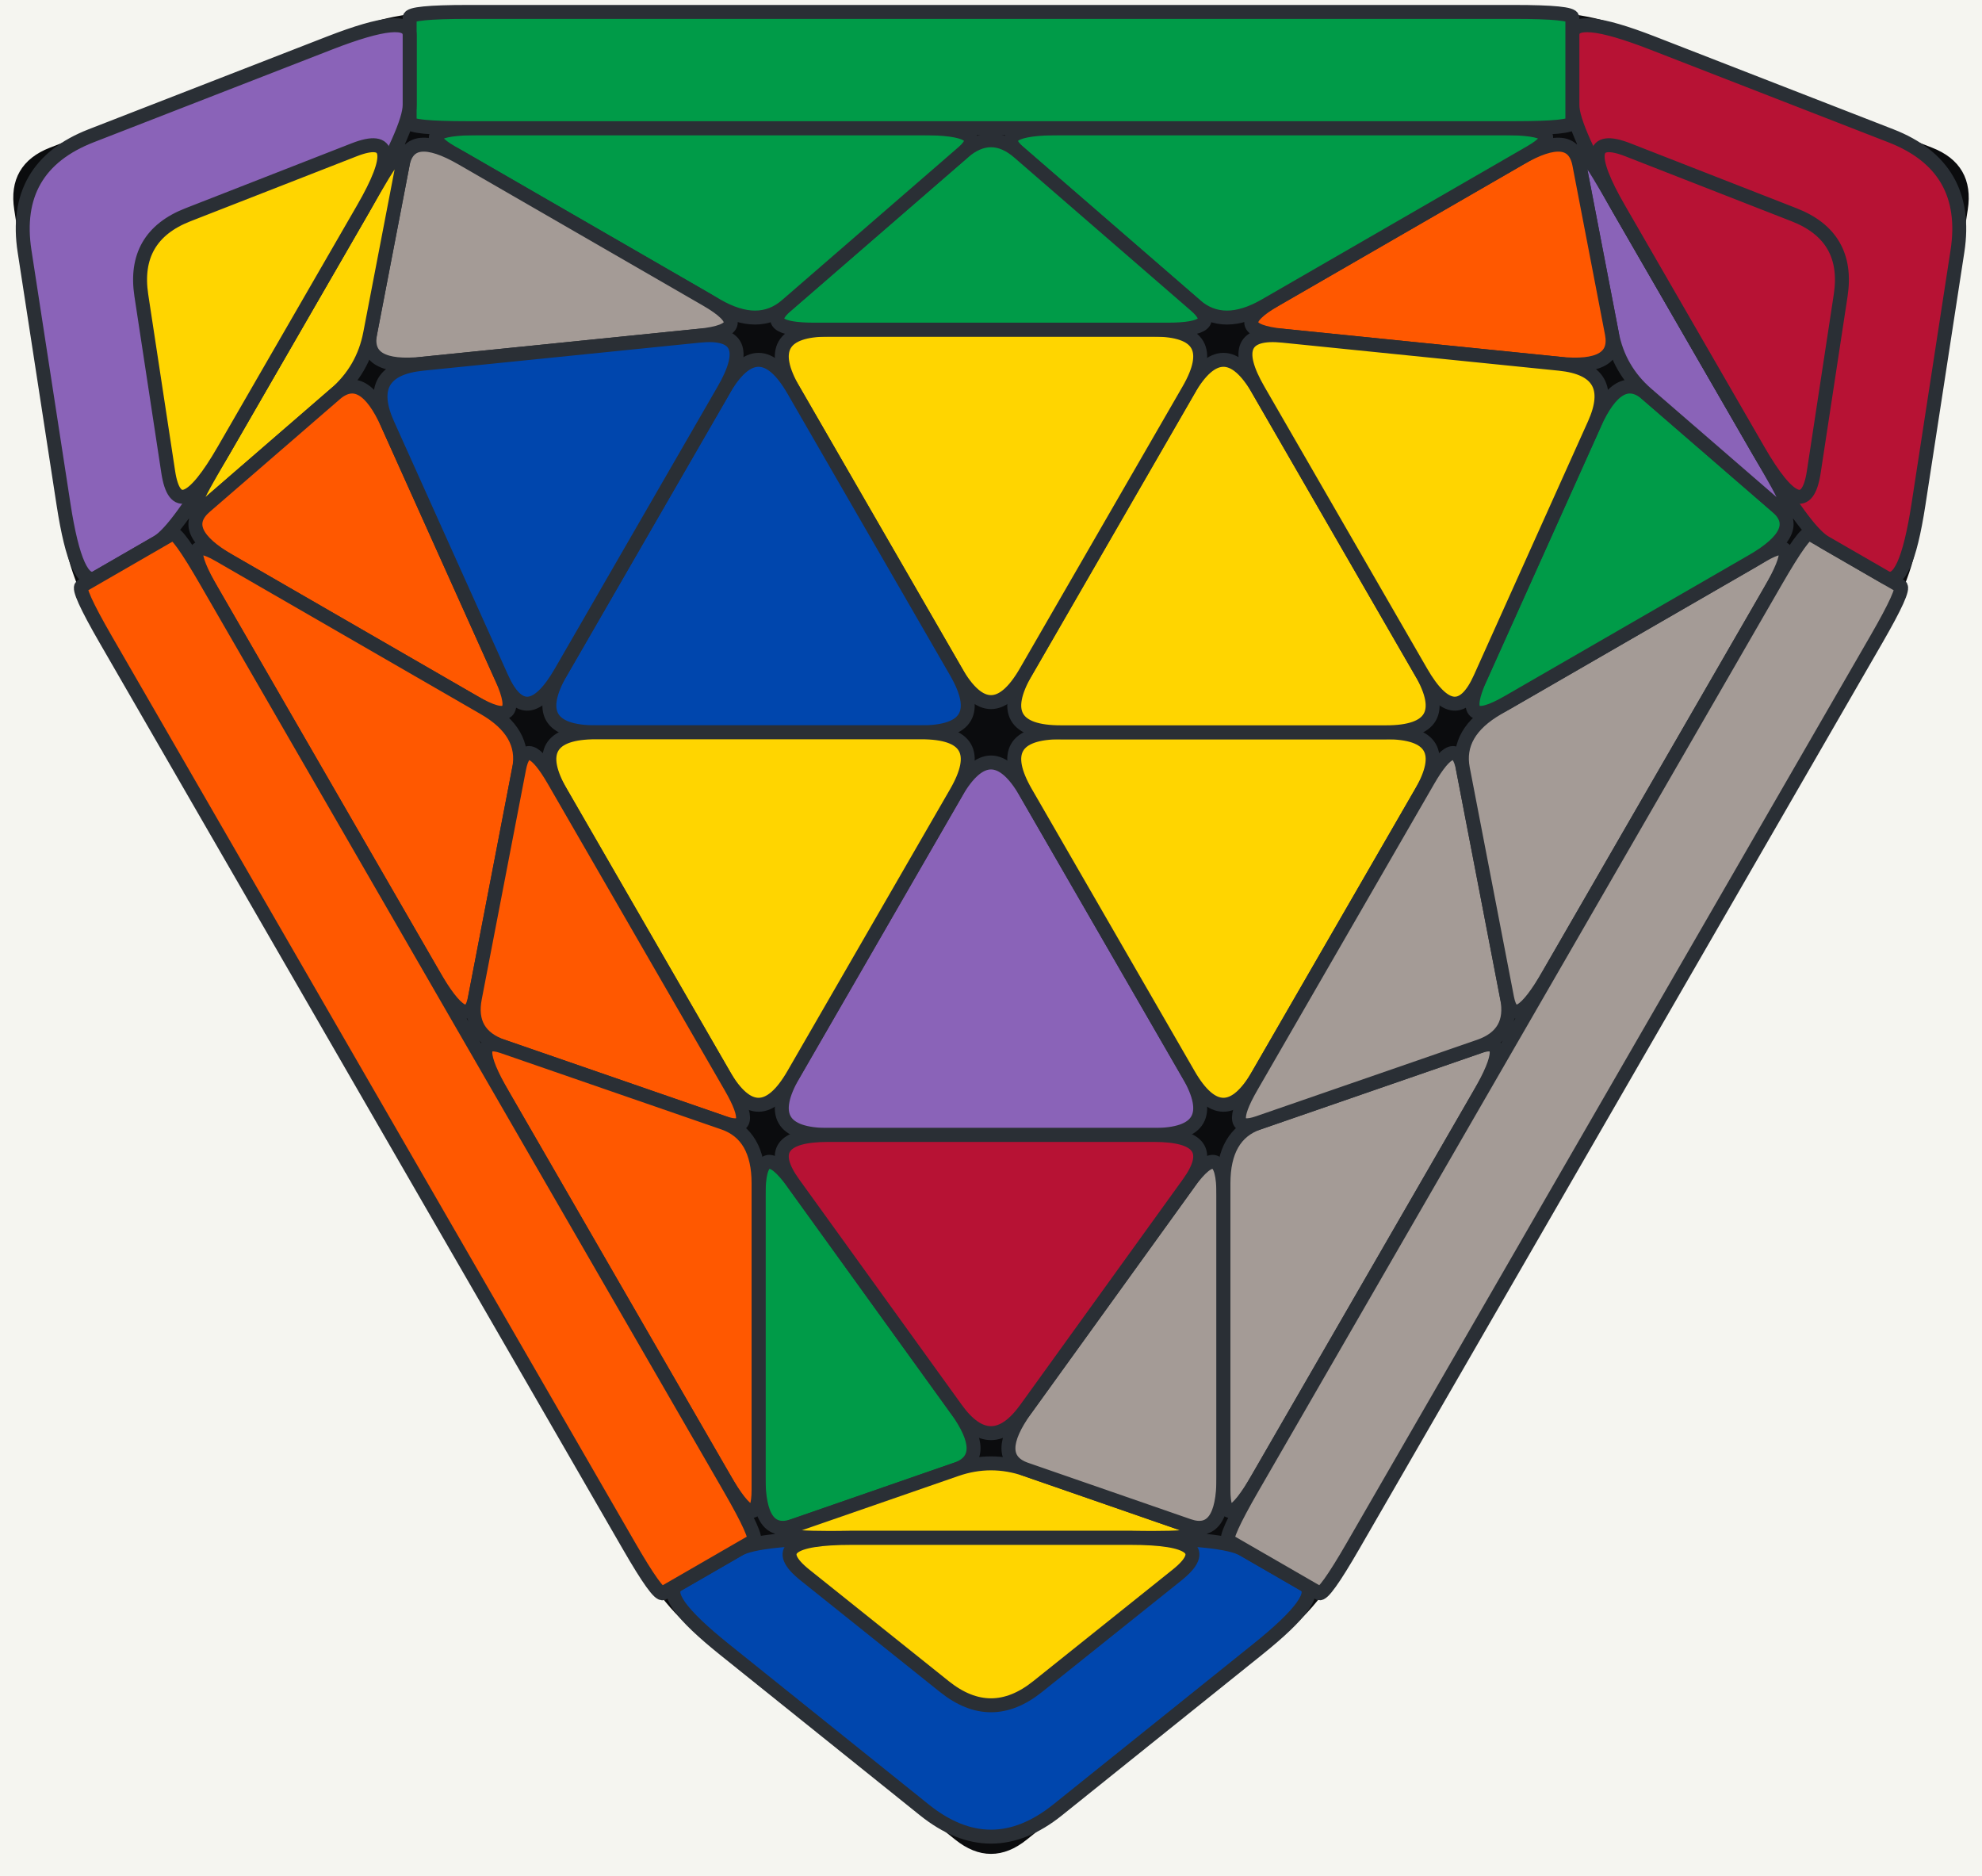
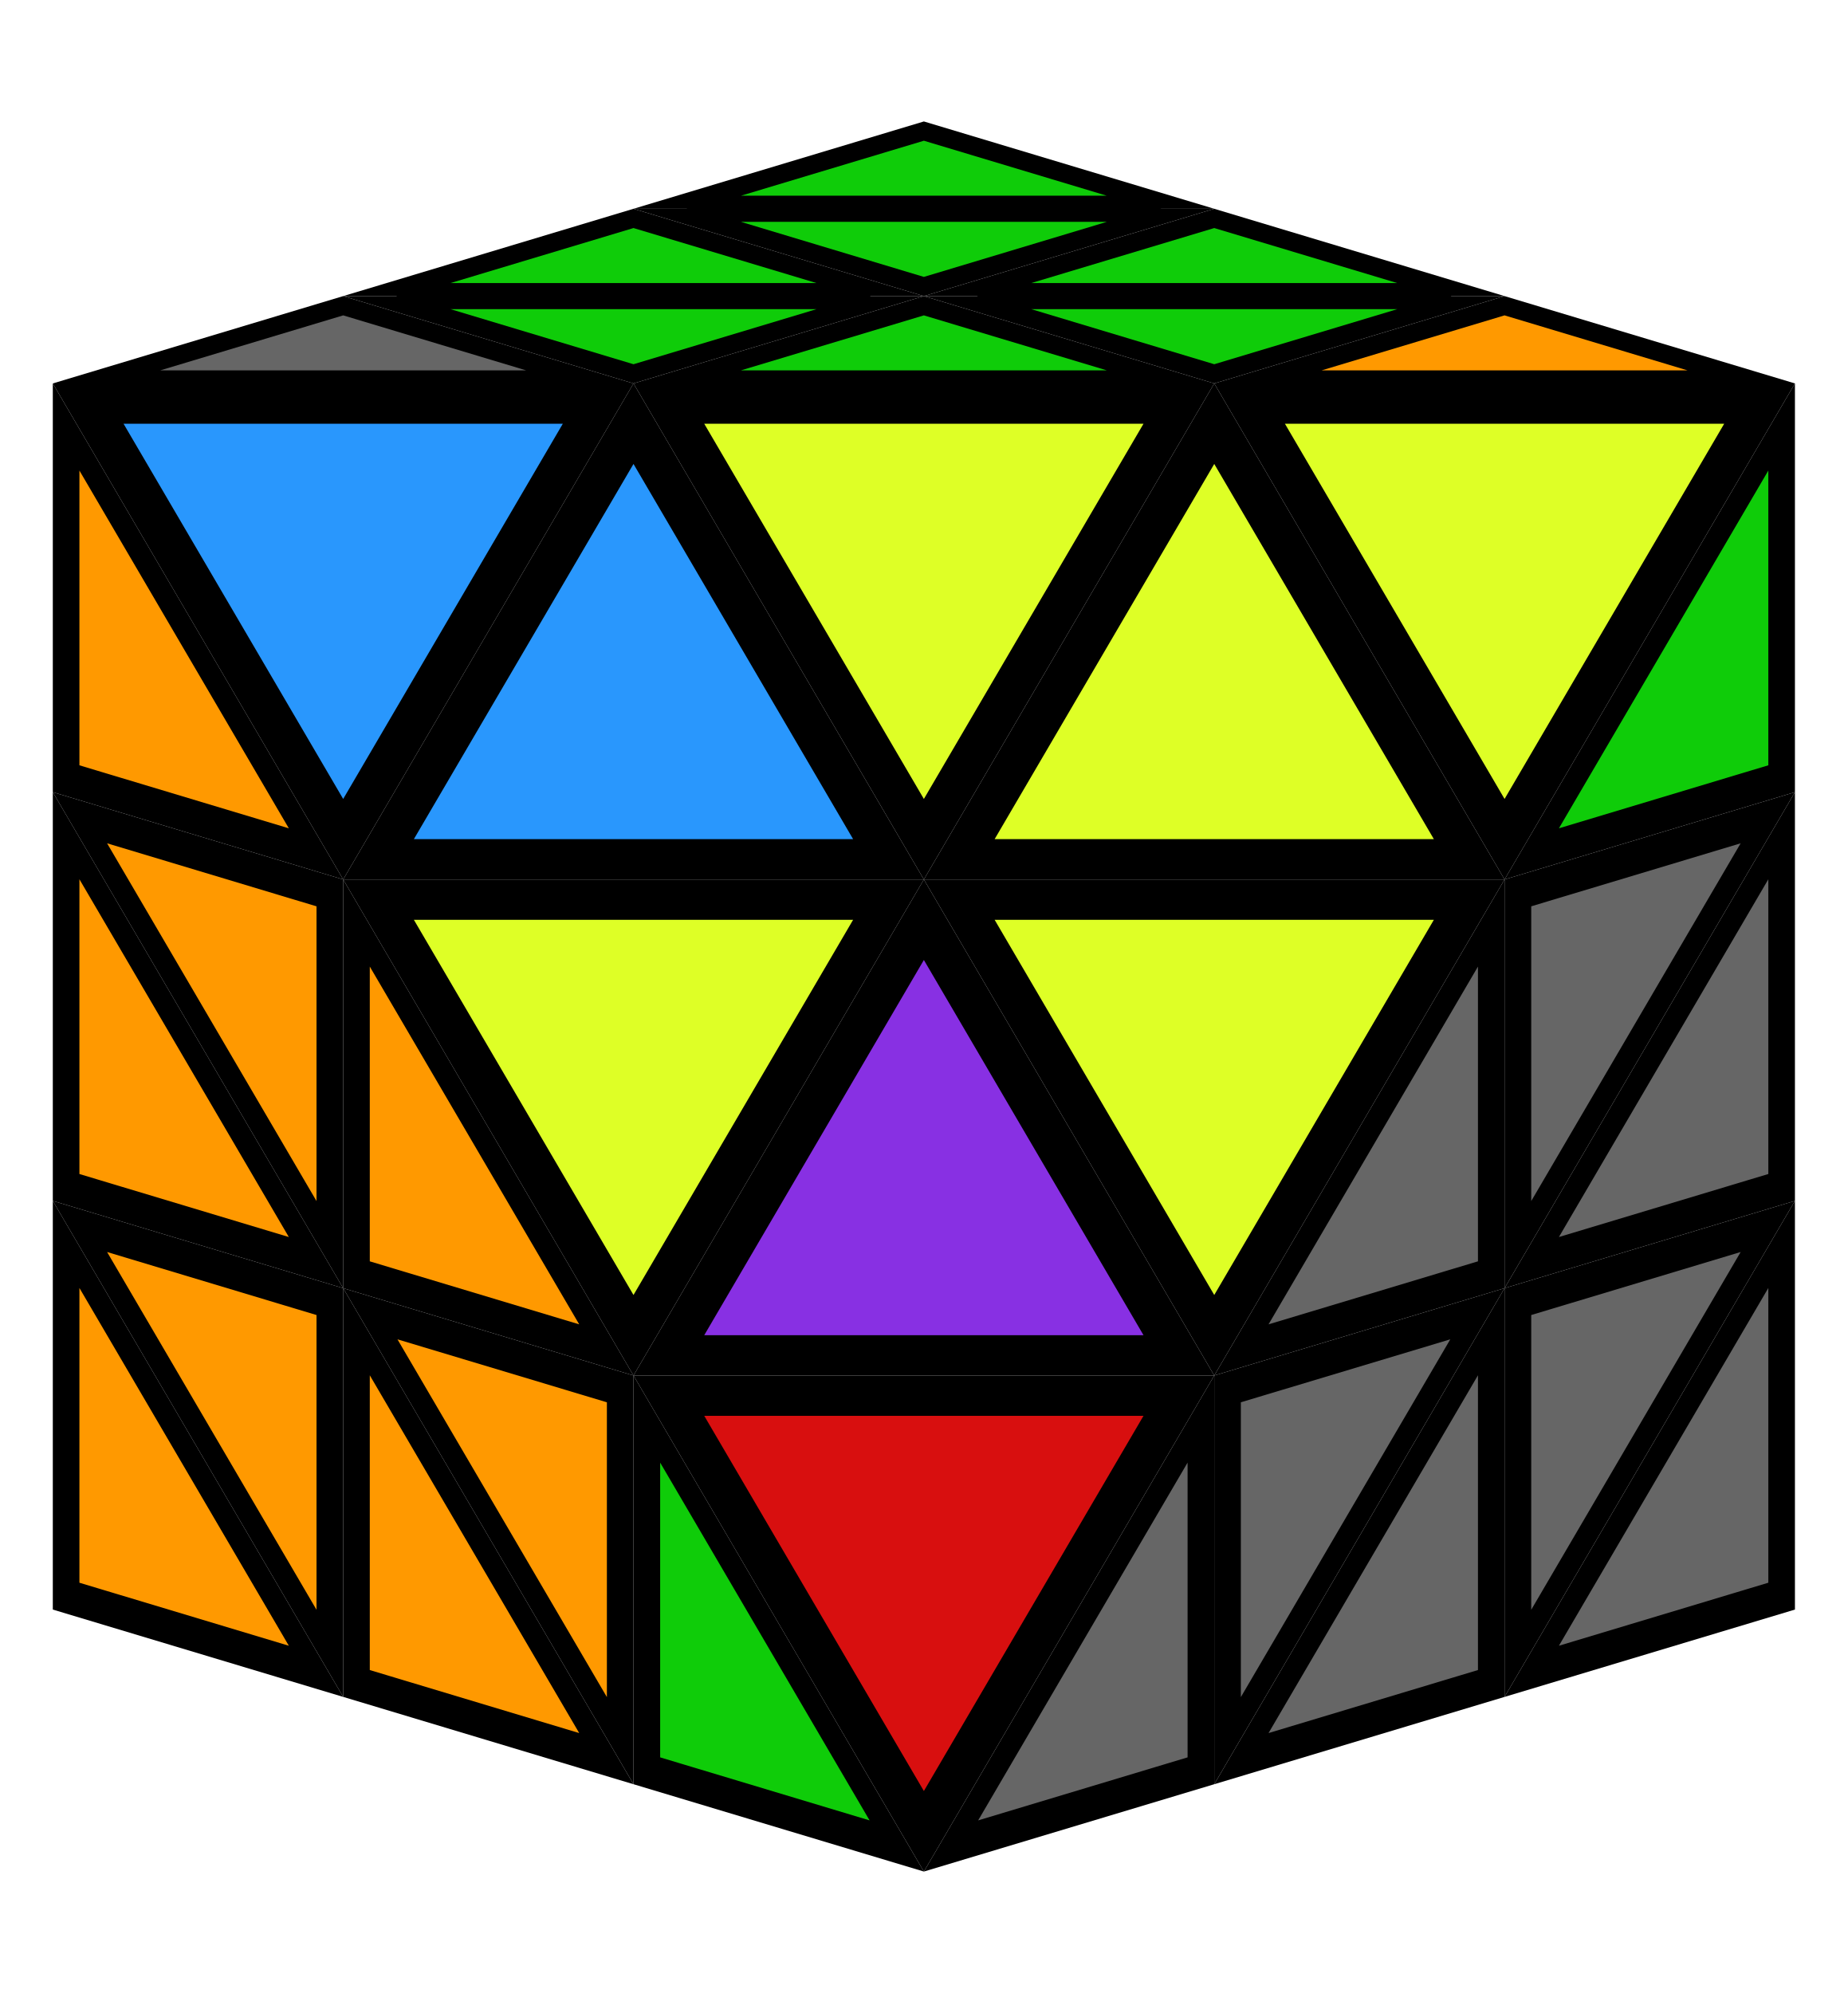
- <svg xmlns="http://www.w3.org/2000/svg" viewBox="-12.79 -9.45 25.58 24.2" role="img" aria-label="TCP B5 (2) Triangle combination and permutation, FTO 2-Look L3T case diagram">
-   <rect x="-14.79" y="-11.45" width="29.58" height="28.2" fill="#f5f5f0" rx="2.5" />
-   <path d="M-3.869 11.491L-0.430 14.251Q0.000 14.596,0.430 14.251L3.869 11.491 L0.430 14.251L3.869 11.491Q4.299 11.146,5.049 9.847L11.052 -0.550 L5.049 9.847L11.052 -0.550Q11.802 -1.850,11.886 -2.395L12.557 -6.753 L11.886 -2.395L12.557 -6.753Q12.641 -7.298,12.127 -7.498L8.017 -9.096 L12.127 -7.498L8.017 -9.096Q7.503 -9.296,6.003 -9.296L-6.003 -9.296 L6.003 -9.296L-6.003 -9.296Q-7.503 -9.296,-8.017 -9.096L-12.127 -7.498 L-8.017 -9.096L-12.127 -7.498Q-12.641 -7.298,-12.557 -6.753L-11.886 -2.395 L-12.557 -6.753L-11.886 -2.395Q-11.802 -1.850,-11.052 -0.550L-5.049 9.847 L-11.052 -0.550L-5.049 9.847Q-4.299 11.146,-3.869 11.491L-0.430 14.251Z" fill="#0b0c0e" stroke="#0b0c0e" stroke-width="0.1" stroke-linejoin="round" />
-   <path d="M-0.450 0.779L-2.550 4.417Q-3.000 5.196,-2.100 5.196L2.100 5.196 L-2.100 5.196L2.100 5.196Q3.000 5.196,2.550 4.417L0.450 0.779 L2.550 4.417L0.450 0.779Q0.000 0.000,-0.450 0.779L-2.550 4.417Z" fill="#8a63b8" stroke="#2a2f35" stroke-width="0.18" stroke-linejoin="round" />
-   <path d="M-3.000 5.976L-3.000 9.616Q-3.000 10.396,-2.550 10.240L-0.450 9.512 L-2.550 10.240L-0.450 9.512Q0.000 9.356,-0.450 8.732L-2.550 5.820 L-0.450 8.732L-2.550 5.820Q-3.000 5.196,-3.000 5.976L-3.000 9.616Z" fill="#009b48" stroke="#2a2f35" stroke-width="0.18" stroke-linejoin="round" />
-   <path d="M-2.100 10.396L2.100 10.396Q3.000 10.396,2.550 10.240L0.450 9.512 L2.550 10.240L0.450 9.512Q0.000 9.356,-0.450 9.512L-2.550 10.240 L-0.450 9.512L-2.550 10.240Q-3.000 10.396,-2.100 10.396L2.100 10.396Z" fill="#ffd500" stroke="#2a2f35" stroke-width="0.18" stroke-linejoin="round" />
-   <path d="M3.000 9.616L3.000 5.976Q3.000 5.196,2.550 5.820L0.450 8.732 L2.550 5.820L0.450 8.732Q0.000 9.356,0.450 9.512L2.550 10.240 L0.450 9.512L2.550 10.240Q3.000 10.396,3.000 9.616L3.000 5.976Z" fill="#a49b96" stroke="#2a2f35" stroke-width="0.18" stroke-linejoin="round" />
-   <path d="M2.100 5.196L-2.100 5.196Q-3.000 5.196,-2.550 5.820L-0.450 8.732 L-2.550 5.820L-0.450 8.732Q0.000 9.356,0.450 8.732L2.550 5.820 L0.450 8.732L2.550 5.820Q3.000 5.196,2.100 5.196L-2.100 5.196Z" fill="#b71234" stroke="#2a2f35" stroke-width="0.18" stroke-linejoin="round" />
-   <path d="M0.450 0.779L2.550 4.417Q3.000 5.196,3.450 4.417L5.550 0.779 L3.450 4.417L5.550 0.779Q6.000 0.000,5.100 0.000L0.900 0.000 L5.100 0.000L0.900 0.000Q0.000 0.000,0.450 0.779L2.550 4.417Z" fill="#ffd500" stroke="#2a2f35" stroke-width="0.18" stroke-linejoin="round" />
-   <path d="M3.000 5.820L3.000 9.772Q3.000 10.396,3.450 9.616L6.301 4.678 L3.450 9.616L6.301 4.678Q6.752 3.898,6.301 4.054L3.450 5.040 L6.301 4.054L3.450 5.040Q3.000 5.196,3.000 5.820L3.000 9.772Z" fill="#a49b96" stroke="#2a2f35" stroke-width="0.18" stroke-linejoin="round" />
-   <path d="M5.640 0.624L3.360 4.573Q3.000 5.196,3.450 5.040L6.301 4.054 L3.450 5.040L6.301 4.054Q6.752 3.898,6.661 3.430L6.090 0.468 L6.661 3.430L6.090 0.468Q6.000 0.000,5.640 0.624L3.360 4.573Z" fill="#a49b96" stroke="#2a2f35" stroke-width="0.18" stroke-linejoin="round" />
-   <path d="M6.090 0.468L6.661 3.430Q6.752 3.898,7.202 3.118L10.053 -1.820 L7.202 3.118L10.053 -1.820Q10.503 -2.600,9.963 -2.288L6.540 -0.312 L9.963 -2.288L6.540 -0.312Q6.000 0.000,6.090 0.468L6.661 3.430Z" fill="#a49b96" stroke="#2a2f35" stroke-width="0.18" stroke-linejoin="round" />
-   <path d="M-3.260 10.546L-4.039 10.996Q-4.299 11.146,-3.439 11.836L-0.860 13.906 L-3.439 11.836L-0.860 13.906Q0.000 14.596,0.860 13.906L3.439 11.836 L0.860 13.906L3.439 11.836Q4.299 11.146,4.039 10.996L3.260 10.546 L4.039 10.996L3.260 10.546Q3.000 10.396,1.800 10.396L-1.800 10.396 L1.800 10.396L-1.800 10.396Q-3.000 10.396,-3.260 10.546L-4.039 10.996Z" fill="#0046ad" stroke="#2a2f35" stroke-width="0.18" stroke-linejoin="round" />
-   <path d="M-2.400 10.876L-0.600 12.316Q0.000 12.796,0.600 12.316L2.400 10.876 L0.600 12.316L2.400 10.876Q3.000 10.396,1.800 10.396L-1.800 10.396 L1.800 10.396L-1.800 10.396Q-3.000 10.396,-2.400 10.876L-0.600 12.316Z" fill="#ffd500" stroke="#2a2f35" stroke-width="0.18" stroke-linejoin="round" />
-   <path d="M3.065 10.434L4.234 11.109Q4.299 11.146,4.674 10.496L11.427 -1.200 L4.674 10.496L11.427 -1.200Q11.802 -1.850,11.737 -1.887L10.568 -2.562 L11.737 -1.887L10.568 -2.562Q10.503 -2.600,10.128 -1.950L3.375 9.746 L10.128 -1.950L3.375 9.746Q3.000 10.396,3.065 10.434L4.234 11.109Z" fill="#a49b96" stroke="#2a2f35" stroke-width="0.18" stroke-linejoin="round" />
-   <path d="M0.900 0.000L5.100 0.000Q6.000 0.000,5.550 -0.779L3.450 -4.417 L5.550 -0.779L3.450 -4.417Q3.000 -5.196,2.550 -4.417L0.450 -0.779 L2.550 -4.417L0.450 -0.779Q-0.000 -0.000,0.900 0.000L5.100 0.000Z" fill="#ffd500" stroke="#2a2f35" stroke-width="0.18" stroke-linejoin="round" />
-   <path d="M6.675 -0.390L9.828 -2.210Q10.503 -2.600,10.143 -2.912L8.463 -4.366 L10.143 -2.912L8.463 -4.366Q8.103 -4.678,7.787 -3.976L6.315 -0.702 L7.787 -3.976L6.315 -0.702Q6.000 0.000,6.675 -0.390L9.828 -2.210Z" fill="#009b48" stroke="#2a2f35" stroke-width="0.18" stroke-linejoin="round" />
-   <path d="M10.053 -3.379L7.953 -7.017Q7.503 -7.796,7.593 -7.328L8.013 -5.146 L7.593 -7.328L8.013 -5.146Q8.103 -4.678,8.463 -4.366L10.143 -2.912 L8.463 -4.366L10.143 -2.912Q10.503 -2.600,10.053 -3.379L7.953 -7.017Z" fill="#8a63b8" stroke="#2a2f35" stroke-width="0.18" stroke-linejoin="round" />
-   <path d="M6.828 -7.406L3.675 -5.586Q3.000 -5.196,3.765 -5.118L7.337 -4.756 L3.765 -5.118L7.337 -4.756Q8.103 -4.678,8.013 -5.146L7.593 -7.328 L8.013 -5.146L7.593 -7.328Q7.503 -7.796,6.828 -7.406L3.675 -5.586Z" fill="#ff5800" stroke="#2a2f35" stroke-width="0.18" stroke-linejoin="round" />
-   <path d="M3.450 -4.417L5.550 -0.779Q6.000 0.000,6.315 -0.702L7.787 -3.976 L6.315 -0.702L7.787 -3.976Q8.103 -4.678,7.337 -4.756L3.765 -5.118 L7.337 -4.756L3.765 -5.118Q3.000 -5.196,3.450 -4.417L5.550 -0.779Z" fill="#ffd500" stroke="#2a2f35" stroke-width="0.18" stroke-linejoin="round" />
-   <path d="M0.450 -0.779L2.550 -4.417Q3.000 -5.196,2.100 -5.196L-2.100 -5.196 L2.100 -5.196L-2.100 -5.196Q-3.000 -5.196,-2.550 -4.417L-0.450 -0.779 L-2.550 -4.417L-0.450 -0.779Q-0.000 -0.000,0.450 -0.779L2.550 -4.417Z" fill="#ffd500" stroke="#2a2f35" stroke-width="0.18" stroke-linejoin="round" />
-   <path d="M3.540 -5.508L6.963 -7.484Q7.503 -7.796,6.603 -7.796L0.900 -7.796 L6.603 -7.796L0.900 -7.796Q0.000 -7.796,0.360 -7.484L2.640 -5.508 L0.360 -7.484L2.640 -5.508Q3.000 -5.196,3.540 -5.508L6.963 -7.484Z" fill="#009b48" stroke="#2a2f35" stroke-width="0.18" stroke-linejoin="round" />
-   <path d="M-2.280 -5.196L2.280 -5.196Q3.000 -5.196,2.640 -5.508L0.360 -7.484 L2.640 -5.508L0.360 -7.484Q0.000 -7.796,-0.360 -7.484L-2.640 -5.508 L-0.360 -7.484L-2.640 -5.508Q-3.000 -5.196,-2.280 -5.196L2.280 -5.196Z" fill="#009b48" stroke="#2a2f35" stroke-width="0.18" stroke-linejoin="round" />
-   <path d="M-2.640 -5.508L-0.360 -7.484Q0.000 -7.796,-0.900 -7.796L-6.603 -7.796 L-0.900 -7.796L-6.603 -7.796Q-7.503 -7.796,-6.963 -7.484L-3.540 -5.508 L-6.963 -7.484L-3.540 -5.508Q-3.000 -5.196,-2.640 -5.508L-0.360 -7.484Z" fill="#009b48" stroke="#2a2f35" stroke-width="0.18" stroke-linejoin="round" />
-   <path d="M10.763 -2.450L11.543 -2.000Q11.802 -1.850,11.970 -2.940L12.473 -6.208 L11.970 -2.940L12.473 -6.208Q12.641 -7.298,11.613 -7.698L8.531 -8.897 L11.613 -7.698L8.531 -8.897Q7.503 -9.296,7.503 -8.996L7.503 -8.096 L7.503 -8.996L7.503 -8.096Q7.503 -7.796,8.103 -6.757L9.903 -3.639 L8.103 -6.757L9.903 -3.639Q10.503 -2.600,10.763 -2.450L11.543 -2.000Z" fill="#b71234" stroke="#2a2f35" stroke-width="0.18" stroke-linejoin="round" />
-   <path d="M10.619 -3.360L10.966 -5.638Q11.082 -6.398,10.366 -6.678L8.219 -7.517 L10.366 -6.678L8.219 -7.517Q7.503 -7.796,8.103 -6.757L9.903 -3.639 L8.103 -6.757L9.903 -3.639Q10.503 -2.600,10.619 -3.360L10.966 -5.638Z" fill="#b71234" stroke="#2a2f35" stroke-width="0.18" stroke-linejoin="round" />
-   <path d="M7.503 -7.871L7.503 -9.221Q7.503 -9.296,6.753 -9.296L-6.753 -9.296 L6.753 -9.296L-6.753 -9.296Q-7.503 -9.296,-7.503 -9.221L-7.503 -7.871 L-7.503 -9.221L-7.503 -7.871Q-7.503 -7.796,-6.753 -7.796L6.753 -7.796 L-6.753 -7.796L6.753 -7.796Q7.503 -7.796,7.503 -7.871L7.503 -9.221Z" fill="#009b48" stroke="#2a2f35" stroke-width="0.18" stroke-linejoin="round" />
-   <path d="M-0.450 -0.779L-2.550 -4.417Q-3.000 -5.196,-3.450 -4.417L-5.550 -0.779 L-3.450 -4.417L-5.550 -0.779Q-6.000 0.000,-5.100 0.000L-0.900 0.000 L-5.100 0.000L-0.900 0.000Q0.000 0.000,-0.450 -0.779L-2.550 -4.417Z" fill="#0046ad" stroke="#2a2f35" stroke-width="0.18" stroke-linejoin="round" />
-   <path d="M-3.675 -5.586L-6.828 -7.406Q-7.503 -7.796,-7.593 -7.328L-8.013 -5.146 L-7.593 -7.328L-8.013 -5.146Q-8.103 -4.678,-7.337 -4.756L-3.765 -5.118 L-7.337 -4.756L-3.765 -5.118Q-3.000 -5.196,-3.675 -5.586L-6.828 -7.406Z" fill="#a49b96" stroke="#2a2f35" stroke-width="0.18" stroke-linejoin="round" />
-   <path d="M-7.953 -7.017L-10.053 -3.379Q-10.503 -2.600,-10.143 -2.912L-8.463 -4.366 L-10.143 -2.912L-8.463 -4.366Q-8.103 -4.678,-8.013 -5.146L-7.593 -7.328 L-8.013 -5.146L-7.593 -7.328Q-7.503 -7.796,-7.953 -7.017L-10.053 -3.379Z" fill="#ffd500" stroke="#2a2f35" stroke-width="0.18" stroke-linejoin="round" />
-   <path d="M-9.828 -2.210L-6.675 -0.390Q-6.000 0.000,-6.315 -0.702L-7.787 -3.976 L-6.315 -0.702L-7.787 -3.976Q-8.103 -4.678,-8.463 -4.366L-10.143 -2.912 L-8.463 -4.366L-10.143 -2.912Q-10.503 -2.600,-9.828 -2.210L-6.675 -0.390Z" fill="#ff5800" stroke="#2a2f35" stroke-width="0.18" stroke-linejoin="round" />
-   <path d="M-5.550 -0.779L-3.450 -4.417Q-3.000 -5.196,-3.765 -5.118L-7.337 -4.756 L-3.765 -5.118L-7.337 -4.756Q-8.103 -4.678,-7.787 -3.976L-6.315 -0.702 L-7.787 -3.976L-6.315 -0.702Q-6.000 0.000,-5.550 -0.779L-3.450 -4.417Z" fill="#0046ad" stroke="#2a2f35" stroke-width="0.18" stroke-linejoin="round" />
-   <path d="M-0.900 0.000L-5.100 0.000Q-6.000 0.000,-5.550 0.779L-3.450 4.417 L-5.550 0.779L-3.450 4.417Q-3.000 5.196,-2.550 4.417L-0.450 0.779 L-2.550 4.417L-0.450 0.779Q0.000 0.000,-0.900 0.000L-5.100 0.000Z" fill="#ffd500" stroke="#2a2f35" stroke-width="0.18" stroke-linejoin="round" />
-   <path d="M-6.540 -0.312L-9.963 -2.288Q-10.503 -2.600,-10.053 -1.820L-7.202 3.118 L-10.053 -1.820L-7.202 3.118Q-6.752 3.898,-6.661 3.430L-6.090 0.468 L-6.661 3.430L-6.090 0.468Q-6.000 0.000,-6.540 -0.312L-9.963 -2.288Z" fill="#ff5800" stroke="#2a2f35" stroke-width="0.18" stroke-linejoin="round" />
-   <path d="M-3.360 4.573L-5.640 0.624Q-6.000 0.000,-6.090 0.468L-6.661 3.430 L-6.090 0.468L-6.661 3.430Q-6.752 3.898,-6.301 4.054L-3.450 5.040 L-6.301 4.054L-3.450 5.040Q-3.000 5.196,-3.360 4.573L-5.640 0.624Z" fill="#ff5800" stroke="#2a2f35" stroke-width="0.18" stroke-linejoin="round" />
-   <path d="M-3.450 5.040L-6.301 4.054Q-6.752 3.898,-6.301 4.678L-3.450 9.616 L-6.301 4.678L-3.450 9.616Q-3.000 10.396,-3.000 9.772L-3.000 5.820 L-3.000 9.772L-3.000 5.820Q-3.000 5.196,-3.450 5.040L-6.301 4.054Z" fill="#ff5800" stroke="#2a2f35" stroke-width="0.18" stroke-linejoin="round" />
-   <path d="M-7.503 -8.096L-7.503 -8.996Q-7.503 -9.296,-8.531 -8.897L-11.613 -7.698 L-8.531 -8.897L-11.613 -7.698Q-12.641 -7.298,-12.473 -6.208L-11.970 -2.940 L-12.473 -6.208L-11.970 -2.940Q-11.802 -1.850,-11.543 -2.000L-10.763 -2.450 L-11.543 -2.000L-10.763 -2.450Q-10.503 -2.600,-9.903 -3.639L-8.103 -6.757 L-9.903 -3.639L-8.103 -6.757Q-7.503 -7.796,-7.503 -8.096L-7.503 -8.996Z" fill="#8a63b8" stroke="#2a2f35" stroke-width="0.18" stroke-linejoin="round" />
-   <path d="M-8.219 -7.517L-10.366 -6.678Q-11.082 -6.398,-10.966 -5.638L-10.619 -3.360 L-10.966 -5.638L-10.619 -3.360Q-10.503 -2.600,-9.903 -3.639L-8.103 -6.757 L-9.903 -3.639L-8.103 -6.757Q-7.503 -7.796,-8.219 -7.517L-10.366 -6.678Z" fill="#ffd500" stroke="#2a2f35" stroke-width="0.18" stroke-linejoin="round" />
-   <path d="M-10.568 -2.562L-11.737 -1.887Q-11.802 -1.850,-11.427 -1.200L-4.674 10.496 L-11.427 -1.200L-4.674 10.496Q-4.299 11.146,-4.234 11.109L-3.065 10.434 L-4.234 11.109L-3.065 10.434Q-3.000 10.396,-3.375 9.746L-10.128 -1.950 L-3.375 9.746L-10.128 -1.950Q-10.503 -2.600,-10.568 -2.562L-11.737 -1.887Z" fill="#ff5800" stroke="#2a2f35" stroke-width="0.18" stroke-linejoin="round" />
+ <svg xmlns="http://www.w3.org/2000/svg" viewBox="0 0 279.92 301.94" role="img" aria-label="TCP B5 (2) case, FTO">
+   <path d="M95.97 31.63L139.96 18.40L183.95 31.63Z" fill="#000000" />
+   <path d="M8.00 181.93L51.99 257.08L8.00 243.85Z" fill="#000000" />
+   <path d="M271.92 243.85L227.93 257.08L271.92 181.93Z" fill="#000000" />
+   <path d="M183.95 31.63L139.96 44.86L95.97 31.63Z" fill="#000000" />
+   <path d="M51.99 44.86L95.97 31.63L139.96 44.86Z" fill="#000000" />
+   <path d="M139.96 44.86L183.95 31.63L227.93 44.86Z" fill="#000000" />
+   <path d="M51.99 257.08L8.00 181.93L51.99 195.16Z" fill="#000000" />
+   <path d="M227.93 195.16L271.92 181.93L227.93 257.08Z" fill="#000000" />
+   <path d="M8.00 120.01L51.99 195.16L8.00 181.93Z" fill="#000000" />
+   <path d="M271.92 181.93L227.93 195.16L271.92 120.01Z" fill="#000000" />
+   <path d="M51.99 195.16L95.97 270.31L51.99 257.08Z" fill="#000000" />
+   <path d="M227.93 257.08L183.95 270.31L227.93 195.16Z" fill="#000000" />
+   <path d="M139.96 44.86L95.97 58.09L51.99 44.86Z" fill="#000000" />
+   <path d="M227.93 44.86L183.95 58.09L139.96 44.86Z" fill="#000000" />
+   <path d="M51.99 195.16L8.00 120.01L51.99 133.24Z" fill="#000000" />
+   <path d="M227.93 133.24L271.92 120.01L227.93 195.16Z" fill="#000000" />
+   <path d="M183.95 58.09L227.93 44.86L271.92 58.09Z" fill="#000000" />
+   <path d="M95.97 58.09L139.96 44.86L183.95 58.09Z" fill="#000000" />
+   <path d="M8.00 58.09L51.99 44.86L95.97 58.09Z" fill="#000000" />
+   <path d="M95.97 270.31L51.99 195.16L95.97 208.39Z" fill="#000000" />
+   <path d="M183.95 208.39L227.93 195.16L183.95 270.31Z" fill="#000000" />
+   <path d="M8.00 58.09L51.99 133.24L8.00 120.01Z" fill="#000000" />
+   <path d="M271.92 120.01L227.93 133.24L271.92 58.09Z" fill="#000000" />
+   <path d="M51.99 133.24L95.97 208.39L51.99 195.16Z" fill="#000000" />
+   <path d="M227.93 195.16L183.95 208.39L227.93 133.24Z" fill="#000000" />
+   <path d="M95.97 58.09L139.96 133.24L183.95 58.09Z" fill="#000000" />
+   <path d="M183.95 58.09L227.93 133.24L271.92 58.09Z" fill="#000000" />
+   <path d="M8.00 58.09L51.99 133.24L95.97 58.09Z" fill="#000000" />
+   <path d="M227.93 133.24L183.95 58.09L139.96 133.24Z" fill="#000000" />
+   <path d="M139.96 133.24L95.97 58.09L51.99 133.24Z" fill="#000000" />
+   <path d="M95.97 208.39L139.96 283.54L95.97 270.31Z" fill="#000000" />
+   <path d="M183.95 270.31L139.96 283.54L183.95 208.39Z" fill="#000000" />
+   <path d="M139.96 133.24L183.95 208.39L227.93 133.24Z" fill="#000000" />
+   <path d="M51.99 133.24L95.97 208.39L139.96 133.24Z" fill="#000000" />
+   <path d="M183.95 208.39L139.96 133.24L95.97 208.39Z" fill="#000000" />
+   <path d="M95.97 208.39L139.96 283.54L183.95 208.39Z" fill="#000000" />
+   <path d="M104.77 30.75L139.96 20.17L175.15 30.75Z" fill="#0fcc09" stroke="#000000" stroke-width="2.2" stroke-linejoin="round" />
+   <path d="M10.93 191.07L46.12 251.19L10.93 240.60Z" fill="#ff9900" stroke="#000000" stroke-width="2.2" stroke-linejoin="round" />
+   <path d="M268.99 240.60L233.80 251.19L268.99 191.07Z" fill="#666666" stroke="#000000" stroke-width="2.2" stroke-linejoin="round" />
+   <path d="M175.15 32.51L139.96 43.10L104.77 32.51Z" fill="#0fcc09" stroke="#000000" stroke-width="2.2" stroke-linejoin="round" />
+   <path d="M60.78 43.98L95.97 33.40L131.16 43.98Z" fill="#0fcc09" stroke="#000000" stroke-width="2.2" stroke-linejoin="round" />
+   <path d="M148.76 43.98L183.95 33.40L219.14 43.98Z" fill="#0fcc09" stroke="#000000" stroke-width="2.2" stroke-linejoin="round" />
+   <path d="M49.05 247.94L13.86 187.82L49.05 198.41Z" fill="#ff9900" stroke="#000000" stroke-width="2.2" stroke-linejoin="round" />
+   <path d="M230.87 198.41L266.06 187.82L230.87 247.94Z" fill="#666666" stroke="#000000" stroke-width="2.2" stroke-linejoin="round" />
+   <path d="M10.93 129.15L46.12 189.27L10.93 178.68Z" fill="#ff9900" stroke="#000000" stroke-width="2.2" stroke-linejoin="round" />
+   <path d="M268.99 178.68L233.80 189.27L268.99 129.15Z" fill="#666666" stroke="#000000" stroke-width="2.2" stroke-linejoin="round" />
+   <path d="M54.92 204.30L90.11 264.42L54.92 253.83Z" fill="#ff9900" stroke="#000000" stroke-width="2.2" stroke-linejoin="round" />
+   <path d="M225.00 253.83L189.81 264.42L225.00 204.30Z" fill="#666666" stroke="#000000" stroke-width="2.2" stroke-linejoin="round" />
+   <path d="M131.16 45.74L95.97 56.33L60.78 45.74Z" fill="#0fcc09" stroke="#000000" stroke-width="2.2" stroke-linejoin="round" />
+   <path d="M219.14 45.74L183.95 56.33L148.76 45.74Z" fill="#0fcc09" stroke="#000000" stroke-width="2.2" stroke-linejoin="round" />
+   <path d="M49.05 186.02L13.86 125.90L49.05 136.49Z" fill="#ff9900" stroke="#000000" stroke-width="2.2" stroke-linejoin="round" />
+   <path d="M230.87 136.49L266.06 125.90L230.87 186.02Z" fill="#666666" stroke="#000000" stroke-width="2.2" stroke-linejoin="round" />
+   <path d="M192.74 57.21L227.93 46.63L263.12 57.21Z" fill="#ff9900" stroke="#000000" stroke-width="2.2" stroke-linejoin="round" />
+   <path d="M104.77 57.21L139.96 46.63L175.15 57.21Z" fill="#0fcc09" stroke="#000000" stroke-width="2.2" stroke-linejoin="round" />
+   <path d="M16.80 57.21L51.99 46.63L87.18 57.21Z" fill="#666666" stroke="#000000" stroke-width="2.2" stroke-linejoin="round" />
+   <path d="M93.04 261.17L57.85 201.05L93.04 211.63Z" fill="#ff9900" stroke="#000000" stroke-width="2.2" stroke-linejoin="round" />
+   <path d="M186.88 211.63L222.07 201.05L186.88 261.17Z" fill="#666666" stroke="#000000" stroke-width="2.2" stroke-linejoin="round" />
+   <path d="M10.93 67.23L46.12 127.35L10.93 116.76Z" fill="#ff9900" stroke="#000000" stroke-width="2.2" stroke-linejoin="round" />
+   <path d="M268.99 116.76L233.80 127.35L268.99 67.23Z" fill="#0fcc09" stroke="#000000" stroke-width="2.2" stroke-linejoin="round" />
+   <path d="M54.92 142.38L90.11 202.50L54.92 191.91Z" fill="#ff9900" stroke="#000000" stroke-width="2.2" stroke-linejoin="round" />
+   <path d="M225.00 191.91L189.81 202.50L225.00 142.38Z" fill="#666666" stroke="#000000" stroke-width="2.2" stroke-linejoin="round" />
+   <path d="M104.77 63.10L139.96 123.22L175.15 63.10Z" fill="#deff26" stroke="#000000" stroke-width="2.2" stroke-linejoin="round" />
+   <path d="M192.74 63.10L227.93 123.22L263.12 63.10Z" fill="#deff26" stroke="#000000" stroke-width="2.2" stroke-linejoin="round" />
+   <path d="M16.80 63.10L51.99 123.22L87.18 63.10Z" fill="#2997fd" stroke="#000000" stroke-width="2.2" stroke-linejoin="round" />
+   <path d="M219.14 128.23L183.95 68.11L148.76 128.23Z" fill="#deff26" stroke="#000000" stroke-width="2.2" stroke-linejoin="round" />
+   <path d="M131.16 128.23L95.97 68.11L60.78 128.23Z" fill="#2997fd" stroke="#000000" stroke-width="2.2" stroke-linejoin="round" />
+   <path d="M98.91 217.53L134.10 277.65L98.91 267.06Z" fill="#0fcc09" stroke="#000000" stroke-width="2.2" stroke-linejoin="round" />
+   <path d="M181.01 267.06L145.82 277.65L181.01 217.53Z" fill="#666666" stroke="#000000" stroke-width="2.2" stroke-linejoin="round" />
+   <path d="M148.76 138.25L183.95 198.37L219.14 138.25Z" fill="#deff26" stroke="#000000" stroke-width="2.2" stroke-linejoin="round" />
+   <path d="M60.78 138.25L95.97 198.37L131.16 138.25Z" fill="#deff26" stroke="#000000" stroke-width="2.2" stroke-linejoin="round" />
+   <path d="M175.15 203.38L139.96 143.26L104.77 203.38Z" fill="#8830e3" stroke="#000000" stroke-width="2.2" stroke-linejoin="round" />
+   <path d="M104.77 213.40L139.96 273.52L175.15 213.40Z" fill="#d80f0f" stroke="#000000" stroke-width="2.2" stroke-linejoin="round" />
</svg>
